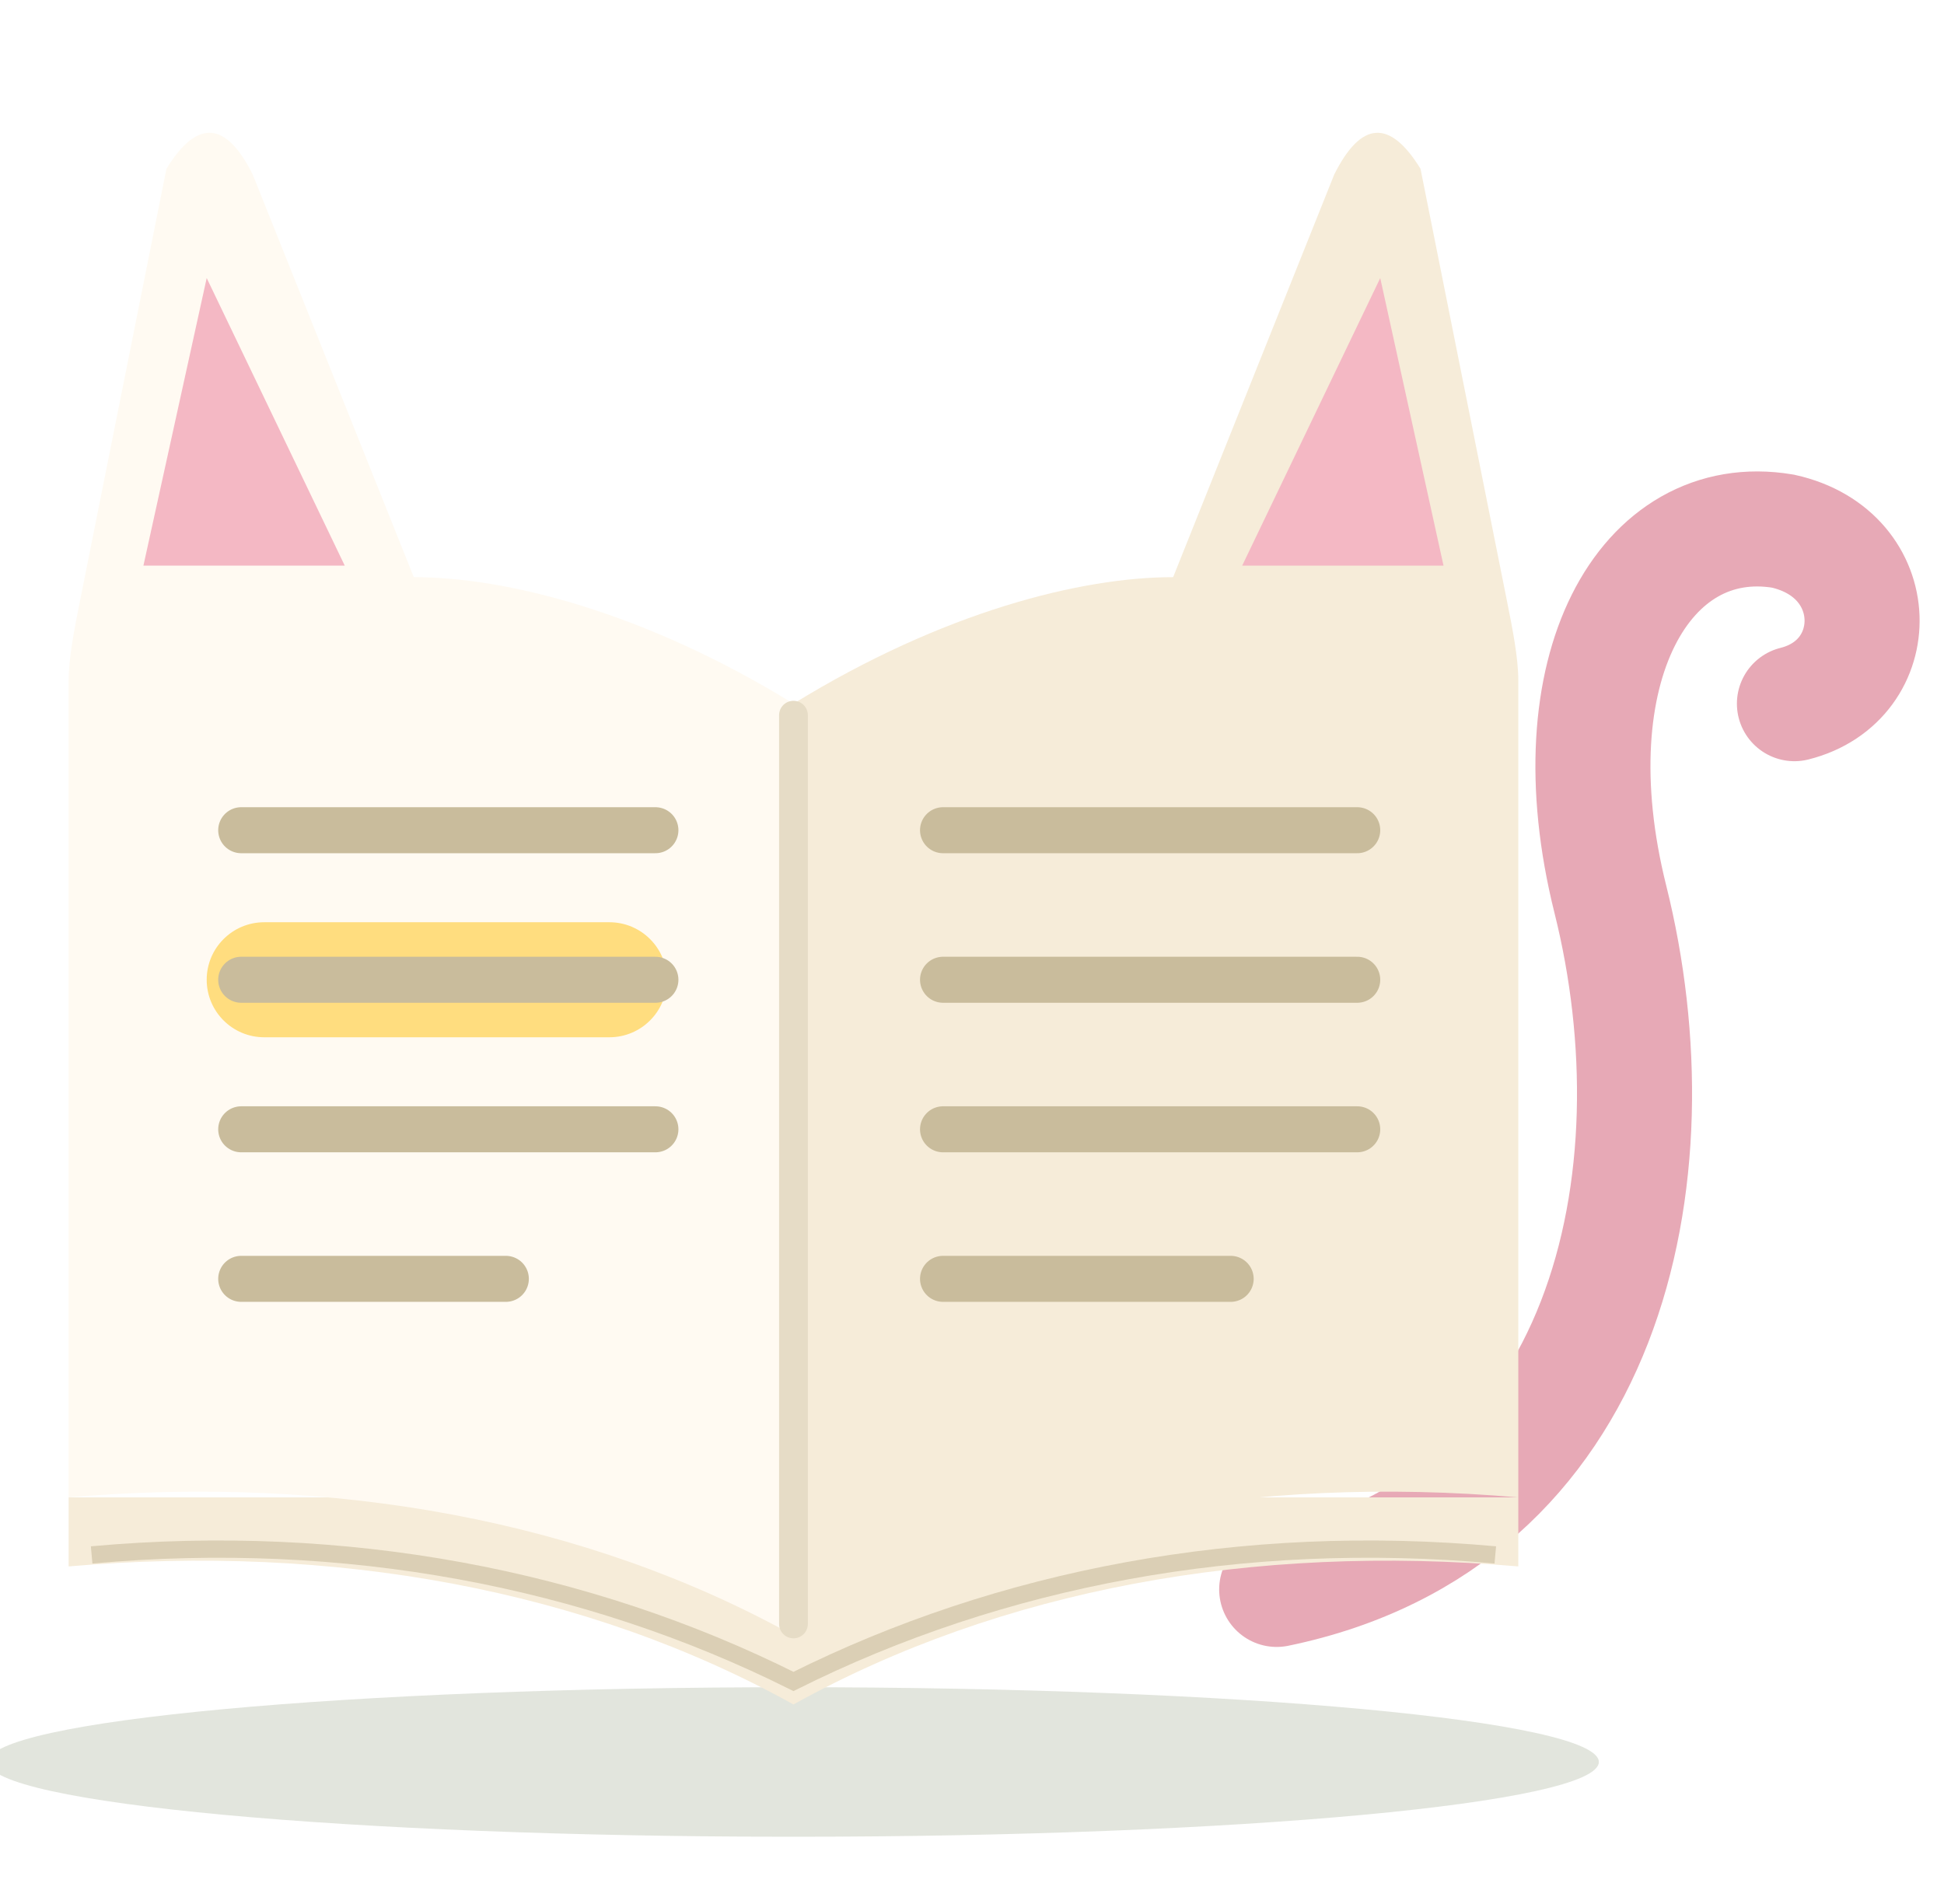
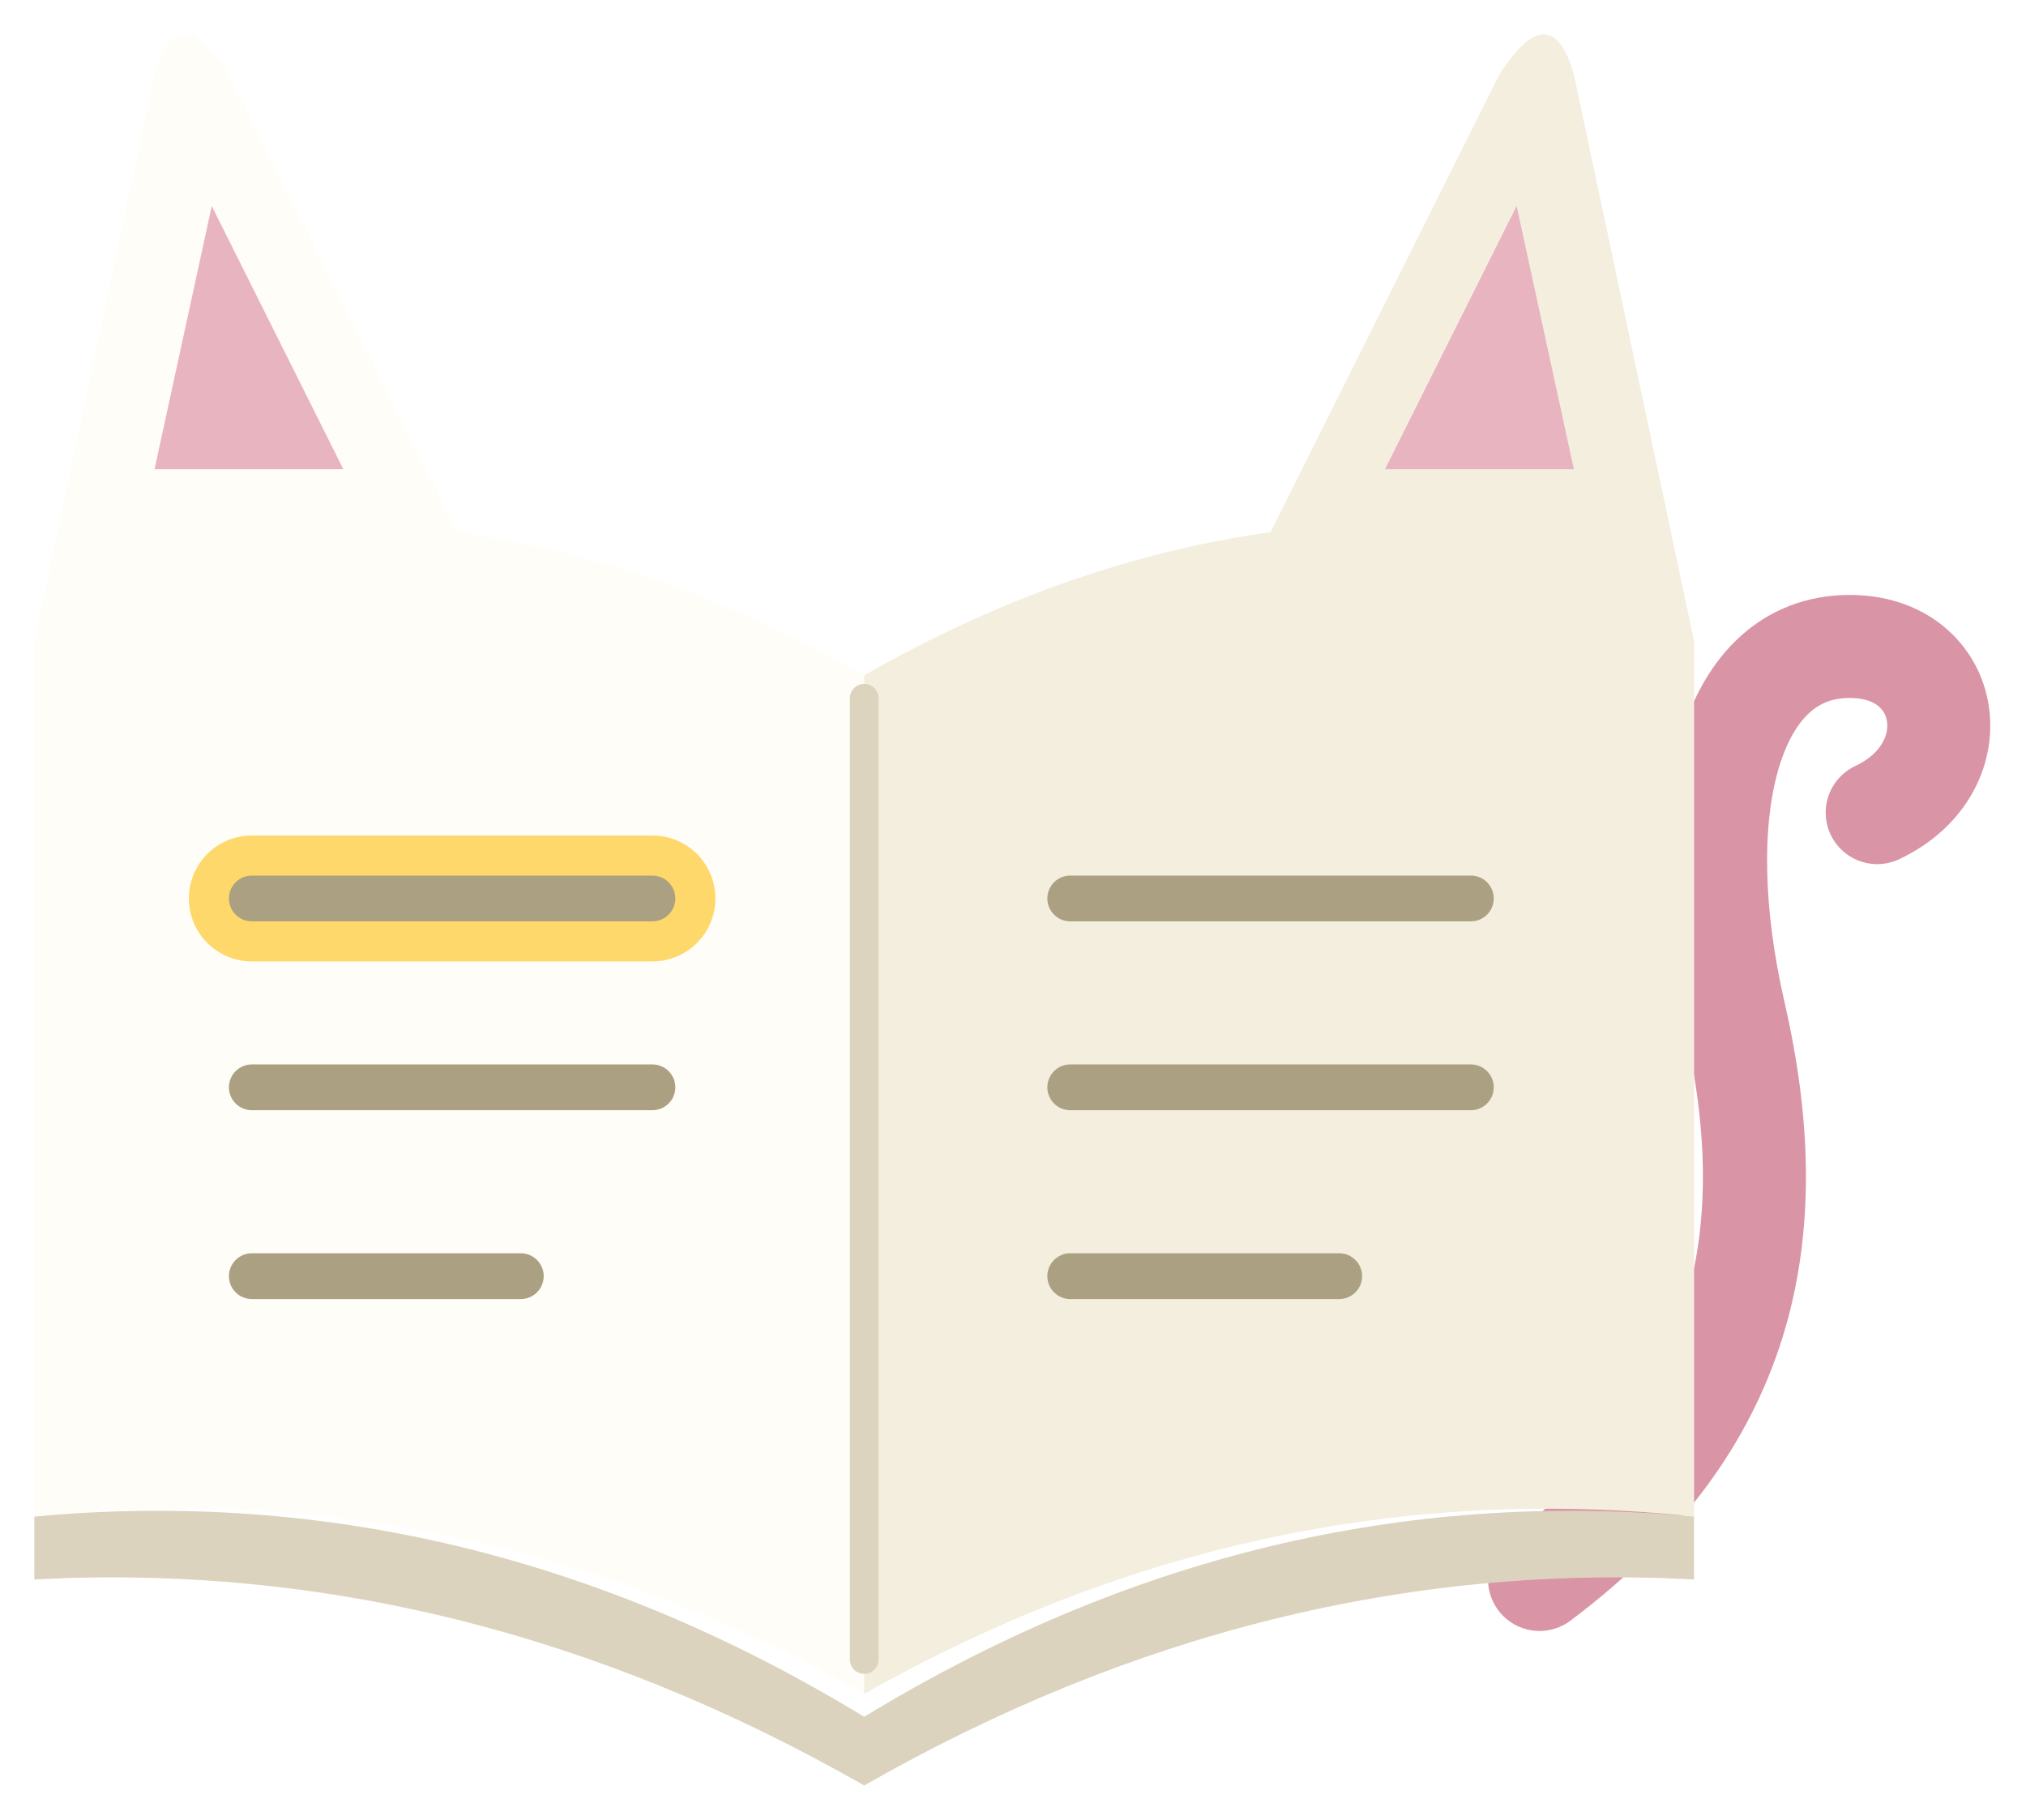
- <svg xmlns="http://www.w3.org/2000/svg" viewBox="96 82 392 384">
-   <g transform="translate(256 268) scale(1.16) translate(-256 -252)">
-     <path d="M340 368 C398 356 410 296 398 248 C388 208 404 180 428 184 C446 188 446 210 430 214" fill="none" stroke="#e7a9b6" stroke-width="20" stroke-linecap="round" />
-     <ellipse cx="256" cy="398" rx="140" ry="13" fill="rgba(70,90,40,.16)" />
-     <path d="M130 352 V364 C176 360 220 368 256 388 C292 368 336 360 382 364 V352" fill="#f6ecd9" />
-     <path d="M134 362 C178 358 220 366 256 384 C292 366 334 358 378 362" fill="none" stroke="#c9bc9c" stroke-width="3" opacity=".6" />
-     <path d="M256 214 C230 198 206 192 190 192 L162 122 Q155 108 147 121 L132 196 C131 201 130 206 130 210 V352 C176 348 220 356 256 376 Z" fill="#fffaf2" />
-     <path d="M256 214 C282 198 306 192 322 192 L350 122 Q357 108 365 121 L380 196 C381 201 382 206 382 210 V352 C336 348 292 356 256 376 Z" fill="#f6ecd9" />
-     <path d="M154 140 L143 190 L178 190 Z" fill="#f4b8c4" />
-     <path d="M358 140 L369 190 L334 190 Z" fill="#f4b8c4" />
-     <path d="M256 216 V374" stroke="#e6dcc6" stroke-width="5" stroke-linecap="round" />
-     <rect x="154" y="252" width="80" height="20" rx="10" fill="#ffd86b" opacity=".85" />
-     <g stroke="#c9bc9c" stroke-width="8" stroke-linecap="round">
-       <path d="M160 236 H232" />
-       <path d="M160 262 H232" />
-       <path d="M160 288 H232" />
-       <path d="M160 314 H206" />
-       <path d="M282 236 H354" />
-       <path d="M282 262 H354" />
-       <path d="M282 288 H354" />
-       <path d="M282 314 H332" />
-     </g>
+ <svg xmlns="http://www.w3.org/2000/svg" viewBox="105 92 354 318">
+   <g stroke-linecap="round" stroke-linejoin="round">
+     <path d="M374 368C410 341 417 308 408 269C400 234 407 206 427 205C446 204 450 226 433 234" fill="none" stroke="#d994a6" stroke-width="18" />
+     <path d="M111 357Q187 350 256 392Q325 350 401 357L401 368Q326 364 256 404Q186 364 111 368Z" fill="#dbd3be" />
+     <path d="M111 204L132 105Q136 91 145 105L185 185Q221 190 256 210V388Q187 349 111 357Z" fill="#fffdf7" />
+     <path d="M256 210Q291 190 327 185L367 105Q376 91 380 105L401 204V357Q325 349 256 388Z" fill="#f4eedf" />
+     <path d="M132 174L142 128L165 174Z M347 174L370 128L380 174Z" fill="#e8b4bf" />
+     <path d="M256 214V382" fill="none" stroke="#ddd4bf" stroke-width="5" />
+     <path d="M149 249H219" stroke="#ffd86b" stroke-width="22" />
+     <path d="M149 249H219M149 282H219M149 315H196M292 249H362M292 282H362M292 315H339" stroke="#aba182" stroke-width="8" />
  </g>
</svg>
